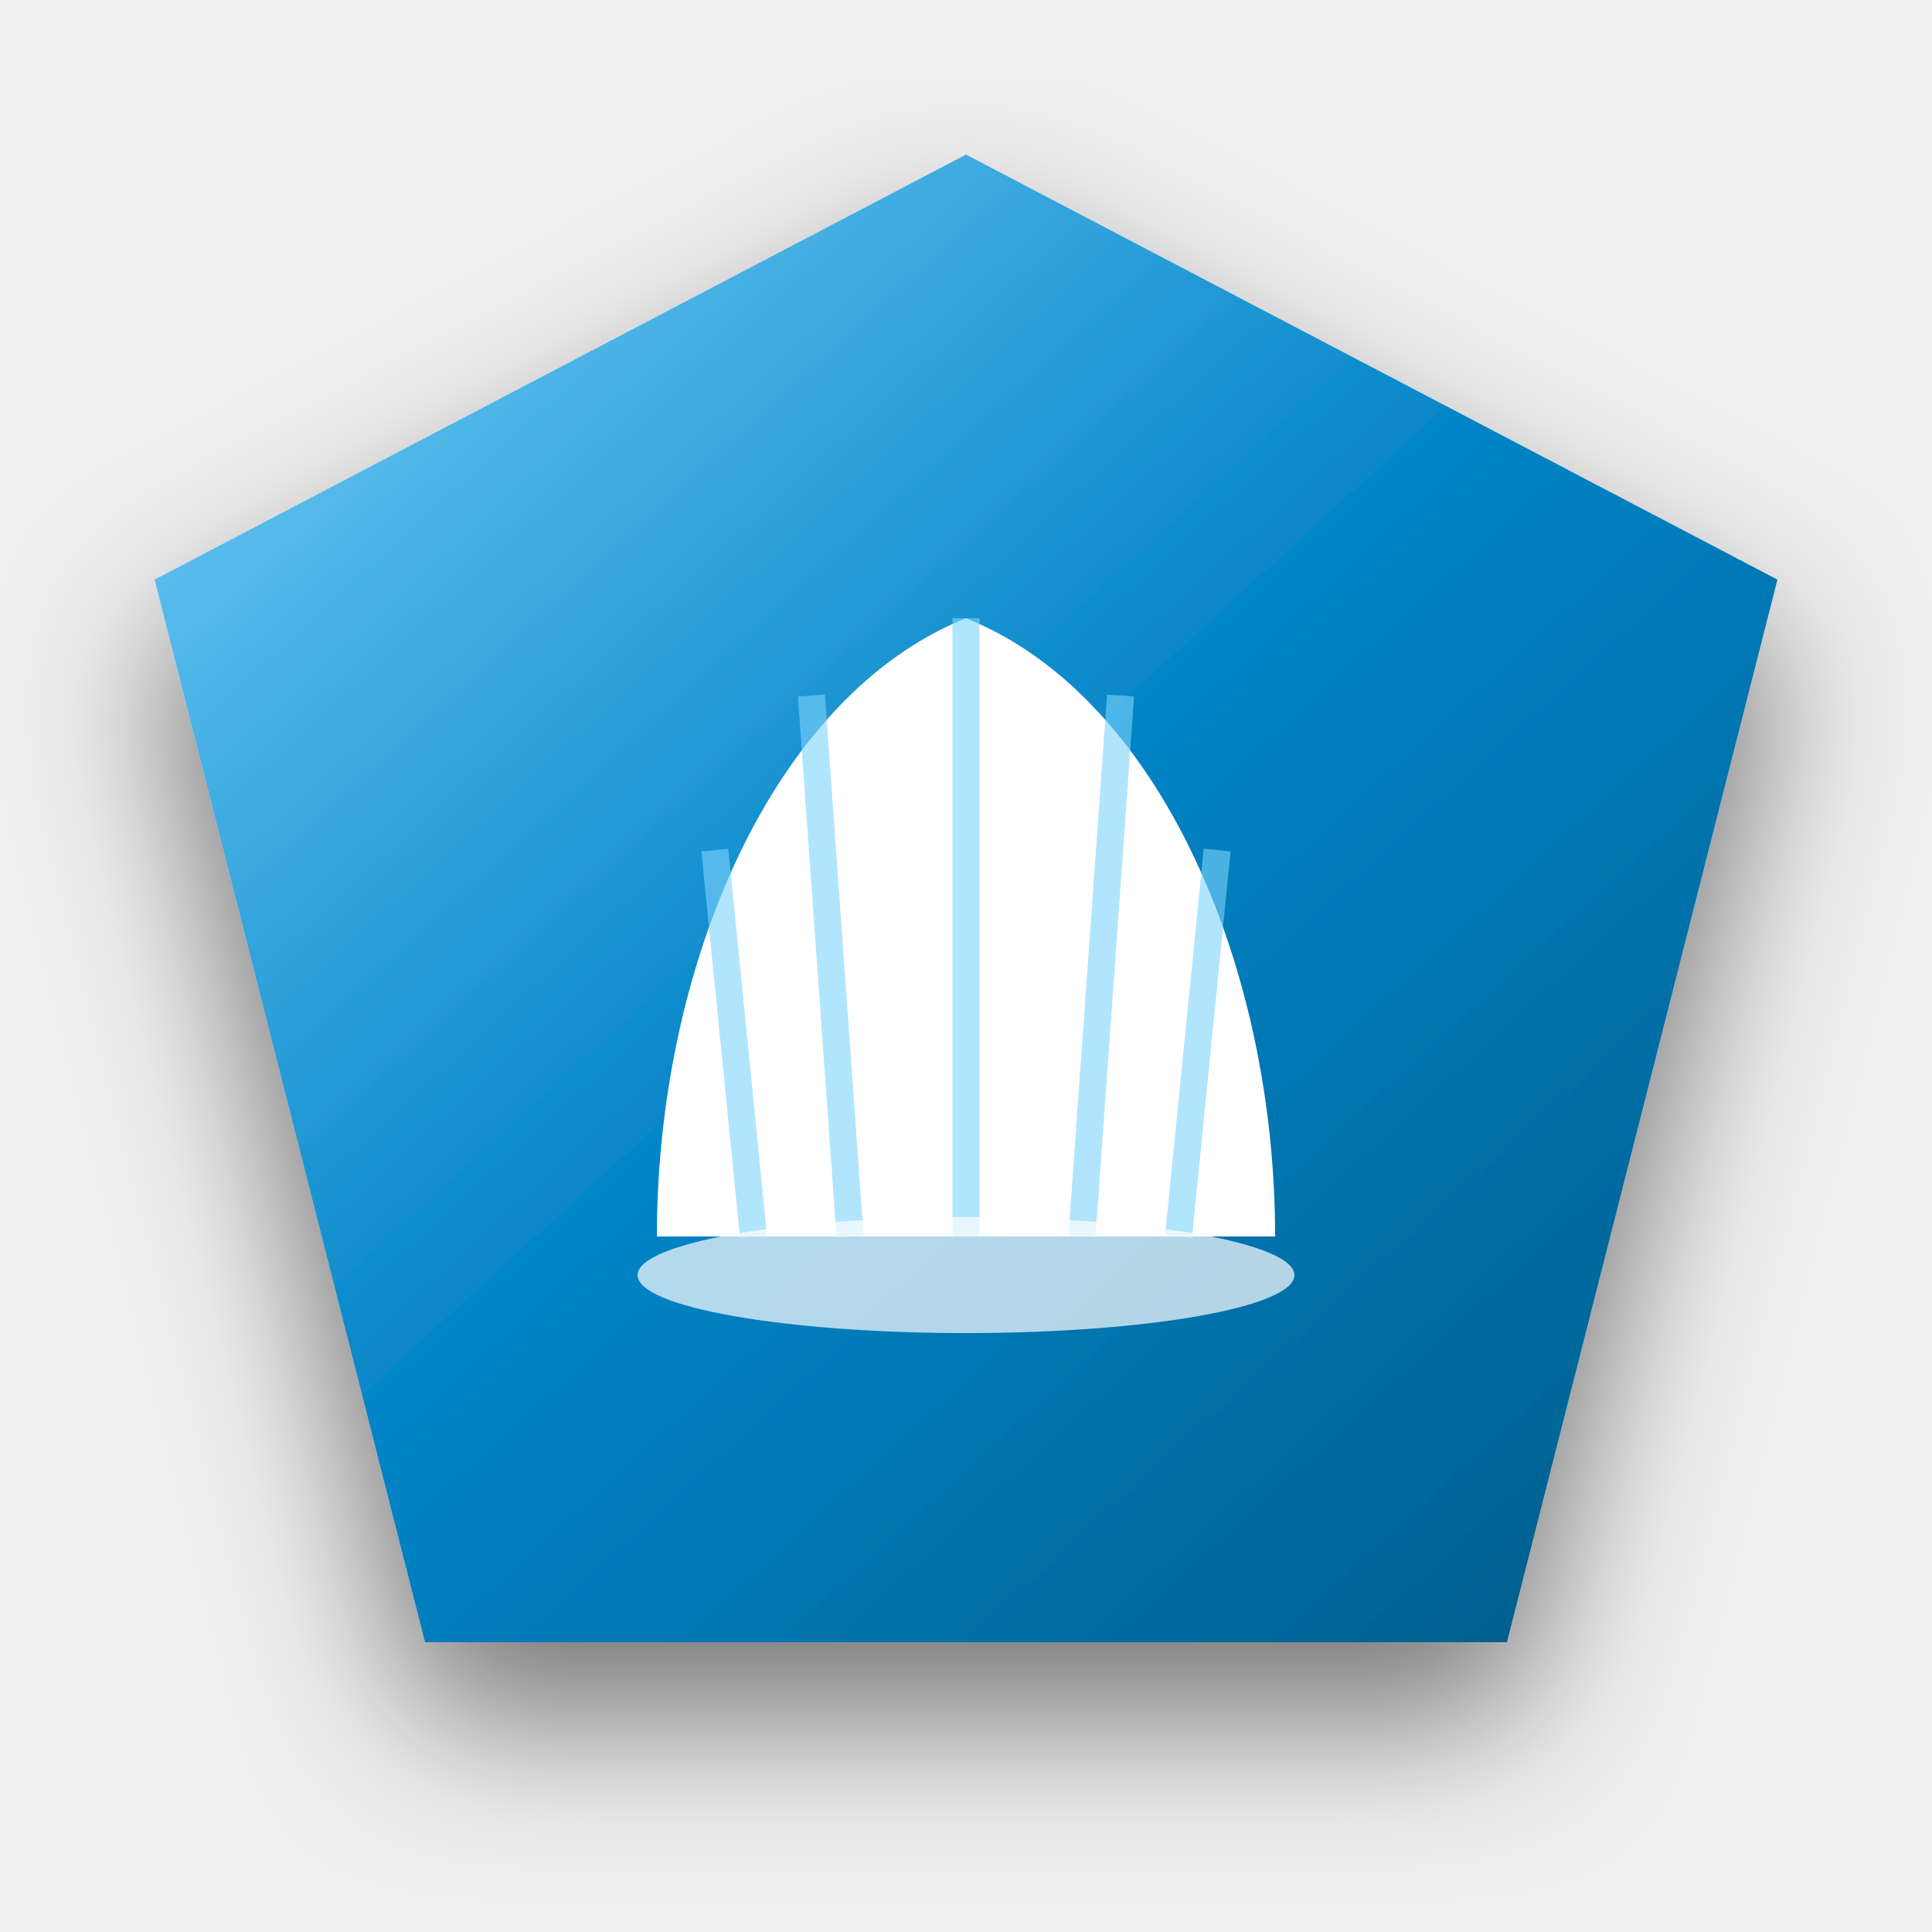
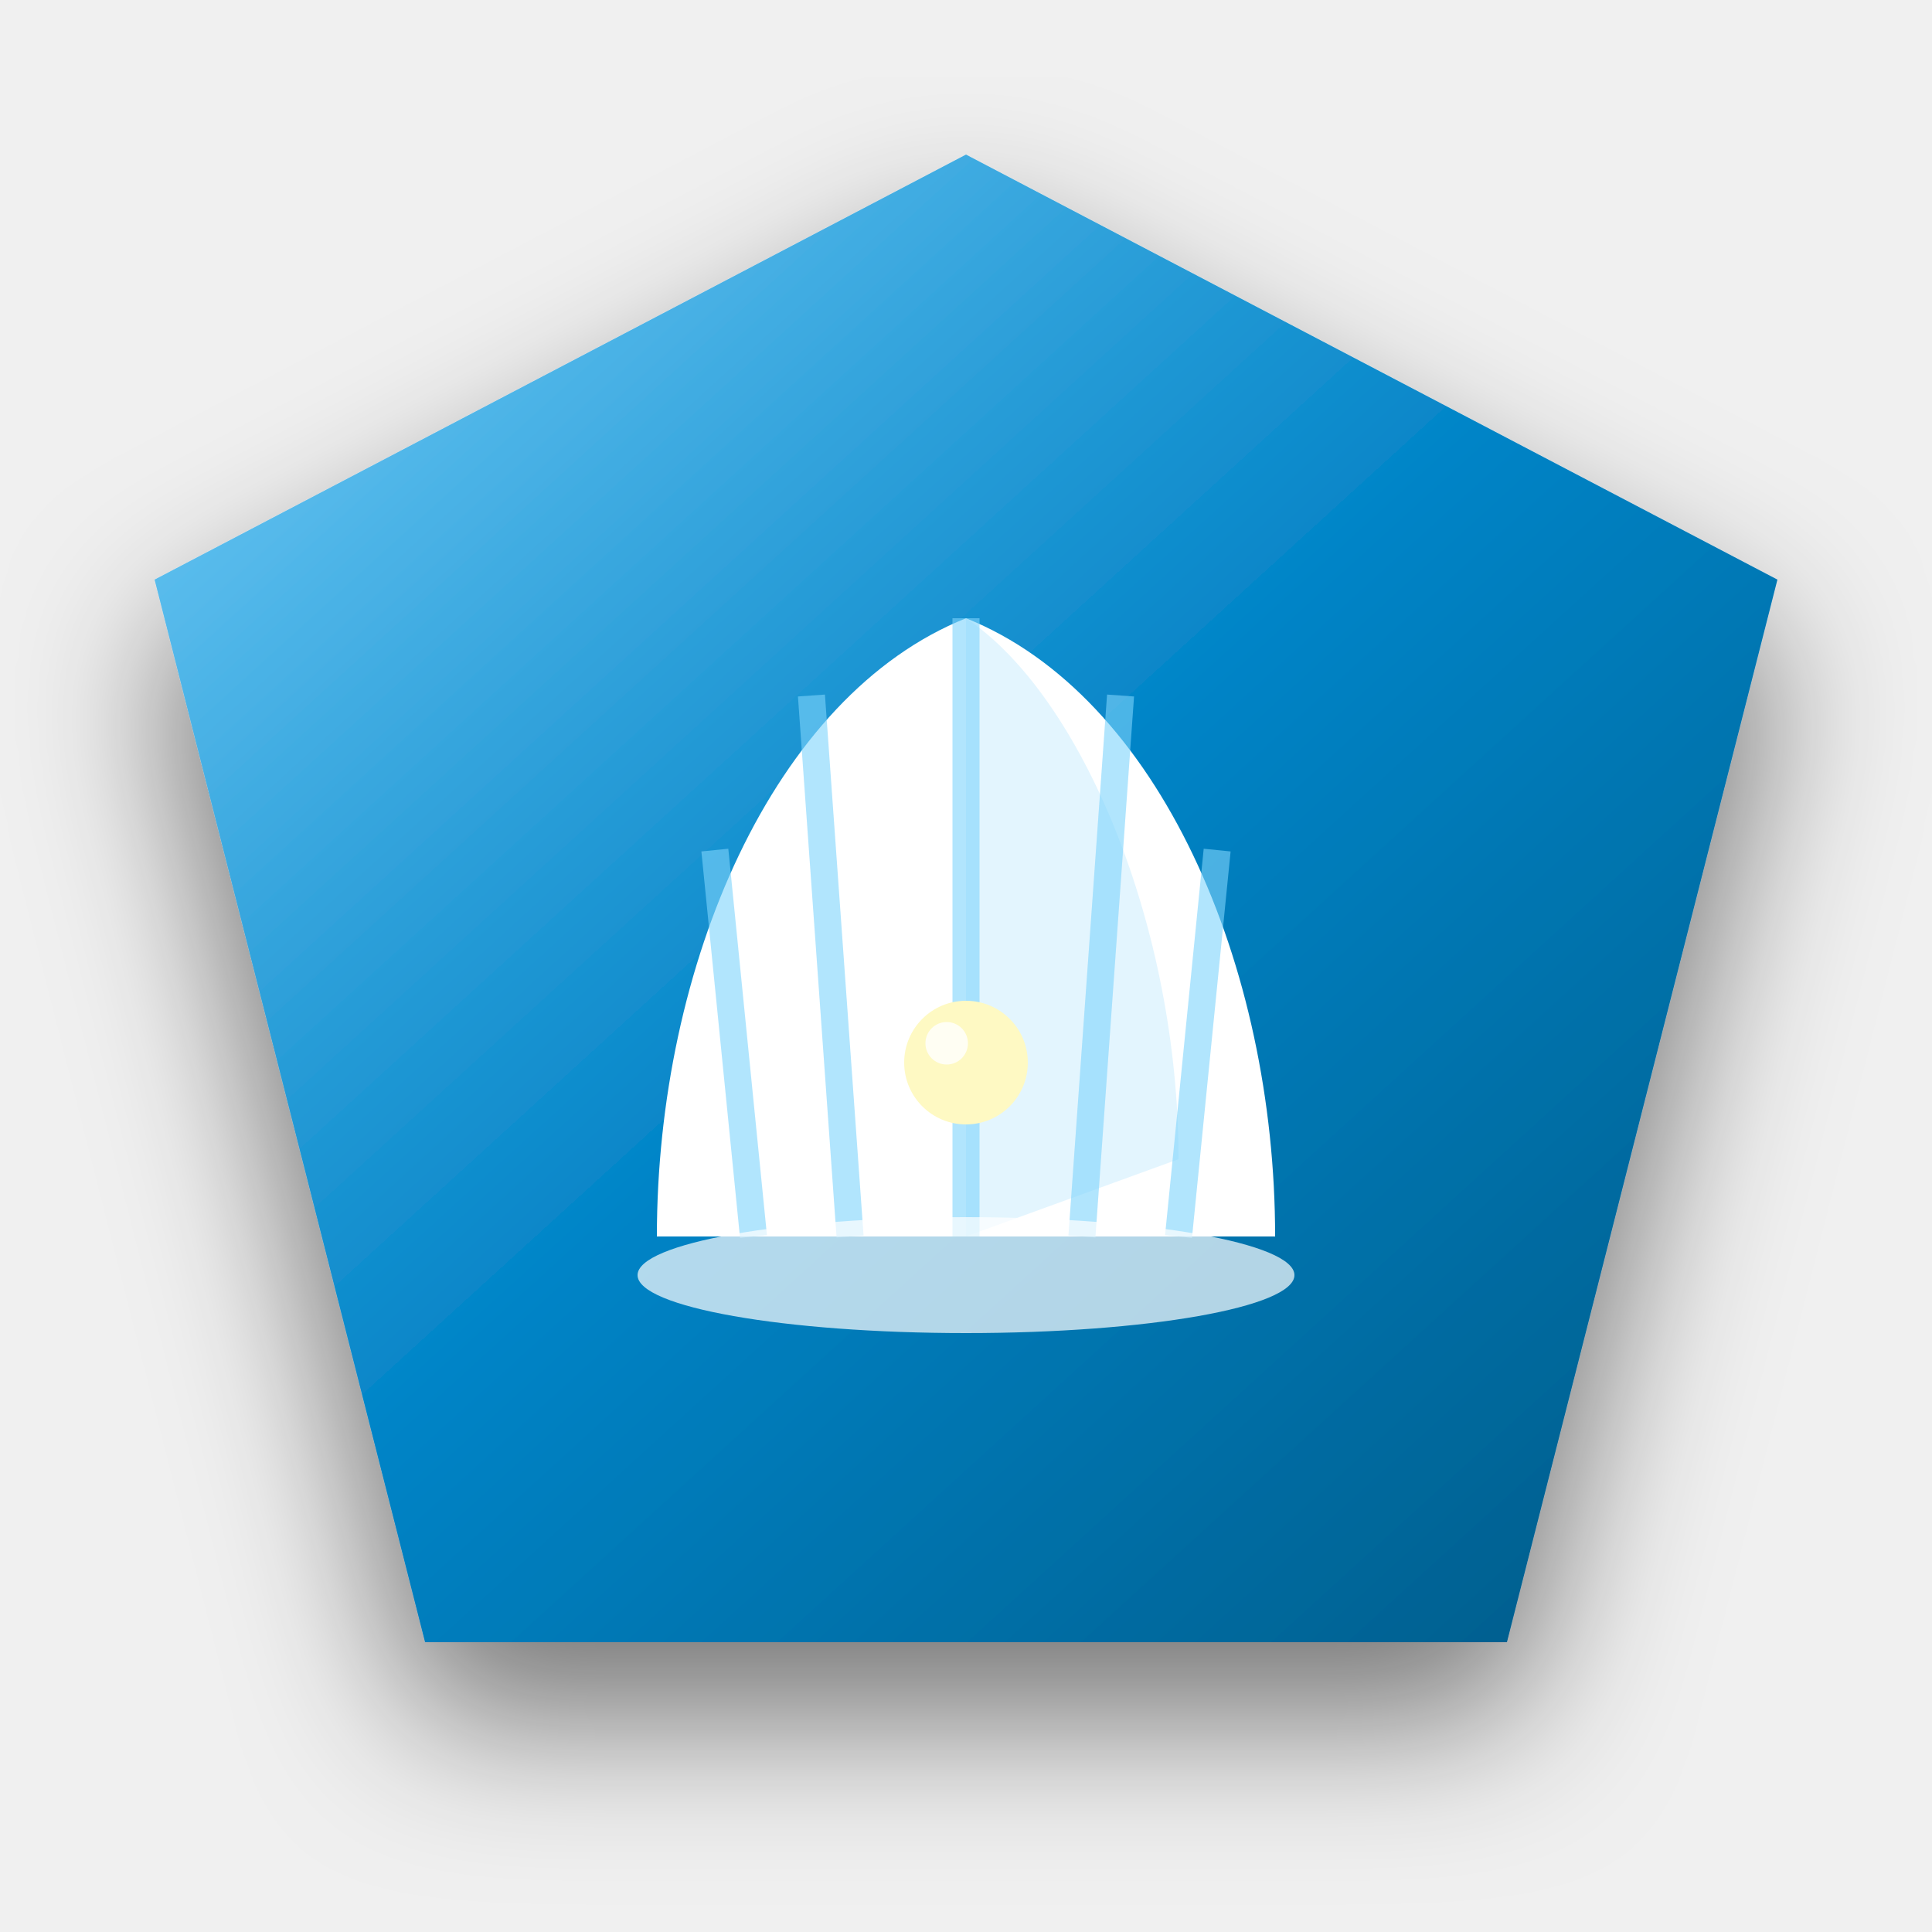
<svg xmlns="http://www.w3.org/2000/svg" viewBox="0 0 100 100" width="24" height="24">
  <defs>
    <linearGradient id="bg-shell" x1="0%" y1="0%" x2="100%" y2="100%">
      <stop offset="0%" stop-color="#7dd3fc" />
      <stop offset="50%" stop-color="#0284c7" />
      <stop offset="100%" stop-color="#075985" />
    </linearGradient>
    <filter id="shadow-shell" x="-20%" y="-20%" width="140%" height="140%">
      <feDropShadow dx="0" dy="4" stdDeviation="4" flood-color="#000" flood-opacity="0.5" />
    </filter>
  </defs>
  <path filter="url(#shadow-shell)" fill="url(#bg-shell)" d="M50 8 L92 30 L78 85 L22 85 L8 30 Z" />
  <g transform="translate(50,50)">
    <path d="M0 -18 C10 -14 16 0 16 14 L-16 14 C-16 0 -10 -14 0 -18 Z" fill="#ffffff" />
+     <path d="M0 -18 C6 -14 11 -2 11 10 L0 14 Z" fill="#bae6fd" opacity="0.4" />
    <path d="M0 -18 L0 14 M-8 -14 L-6 14 M8 -14 L6 14 M-13 -6 L-11 14 M13 -6 L11 14" stroke="#7dd3fc" stroke-width="1.4" opacity="0.6" />
+     <circle cx="0" cy="5" r="3.2" fill="#fef9c3" />
+     <circle cx="-1" cy="4" r="1.1" fill="#ffffff" opacity="0.8" />
    <ellipse cx="0" cy="16" rx="17" ry="3" fill="#ffffff" opacity="0.7" />
  </g>
</svg>
